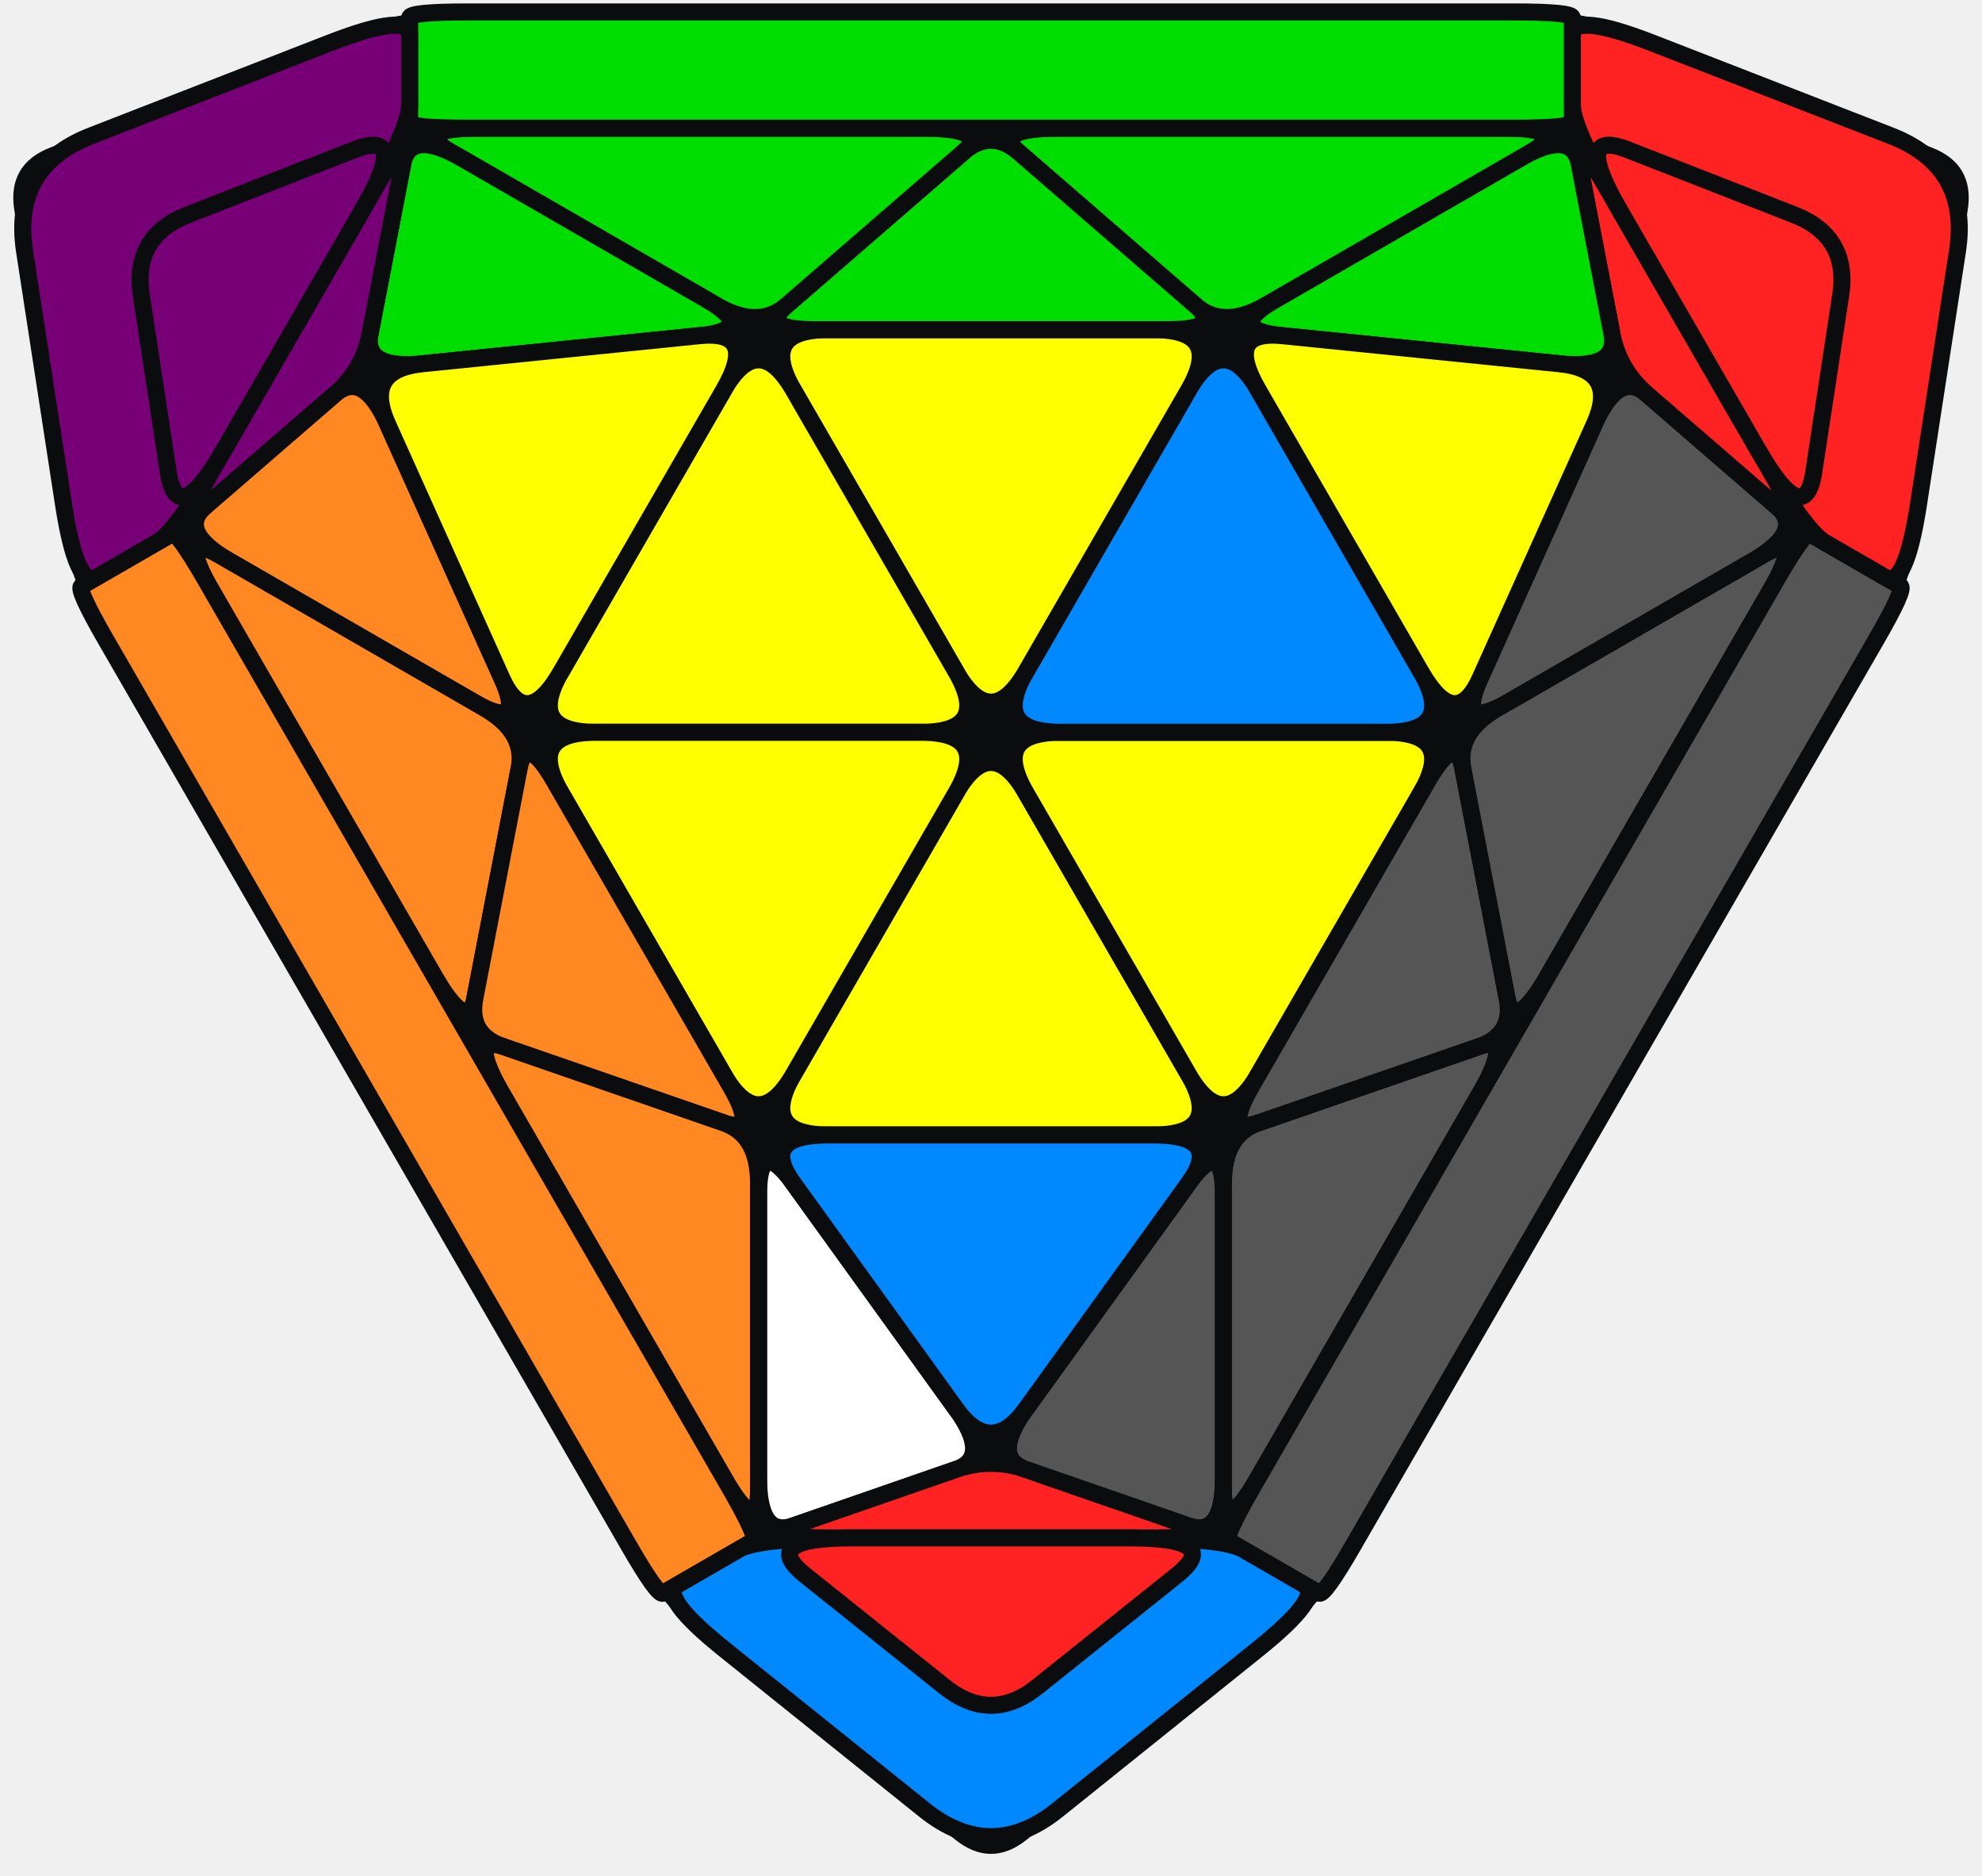
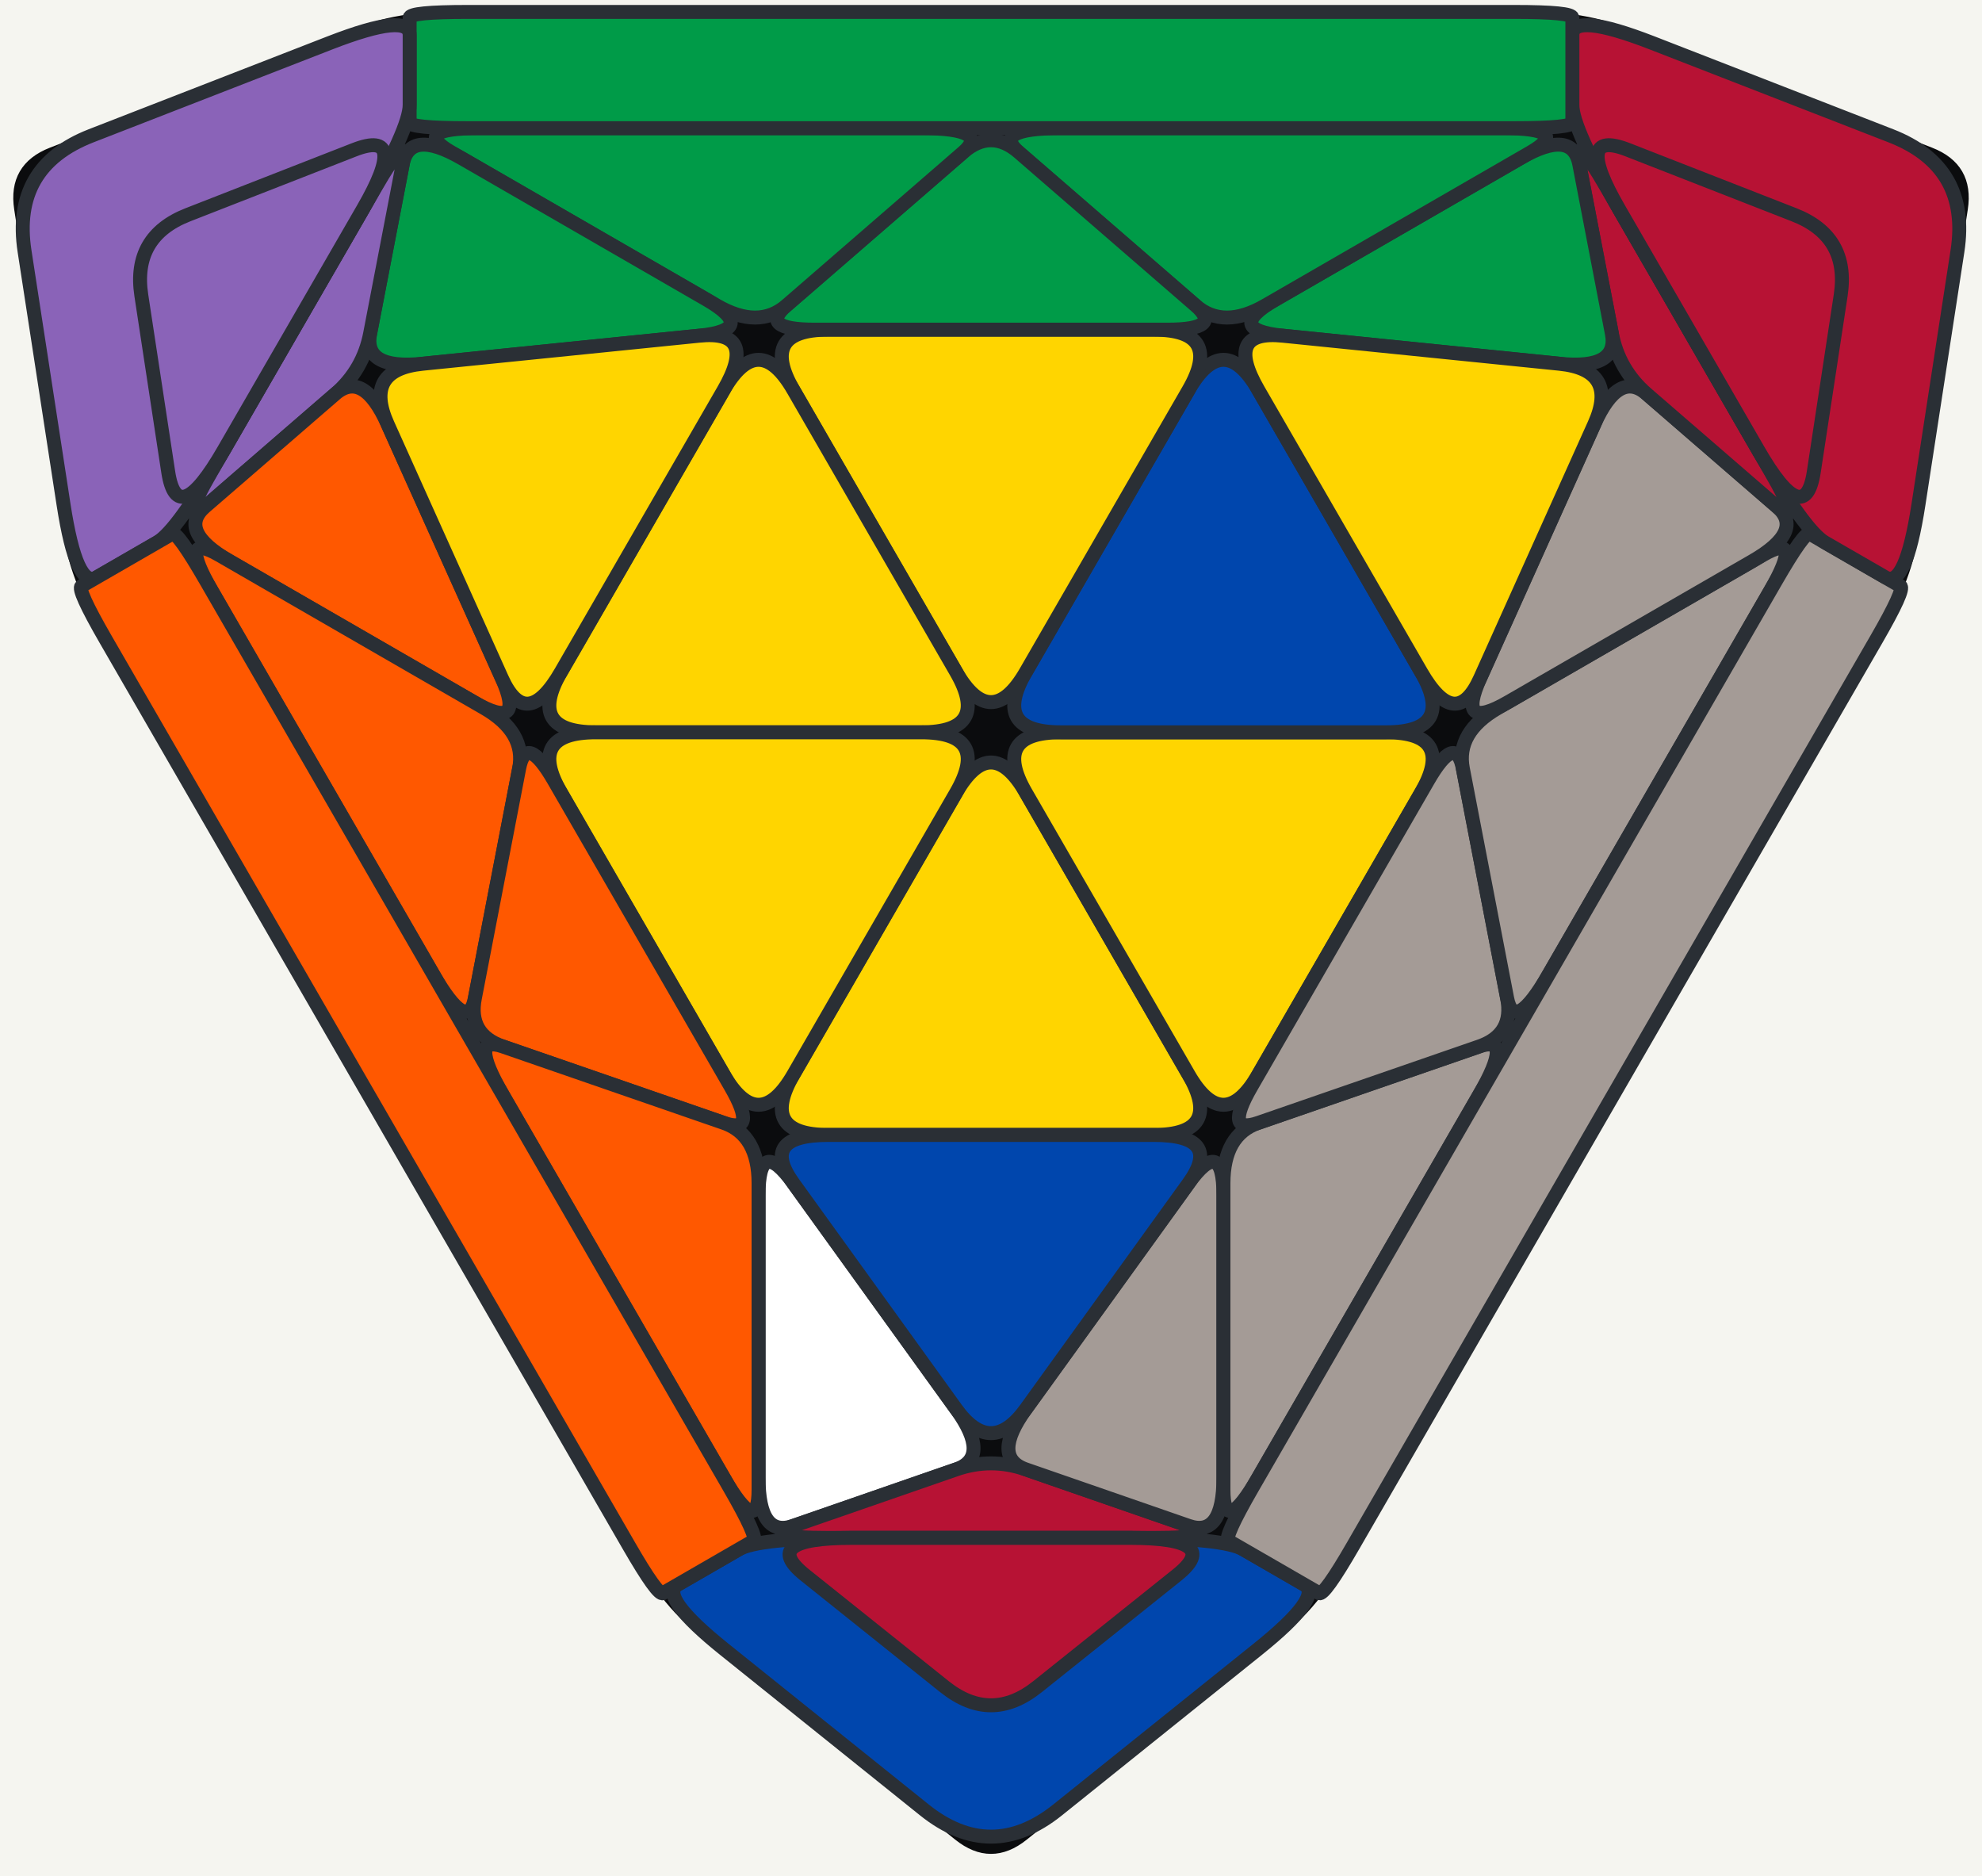
<svg xmlns="http://www.w3.org/2000/svg" viewBox="-12.79 -9.45 25.58 24.2" role="img" aria-label="TCP B4 Triangle combination and permutation, FTO 2-Look L3T case diagram">
+   <rect x="-14.79" y="-11.45" width="29.58" height="28.2" fill="#f5f5f0" rx="2.5" />
  <path d="M-3.869 11.491L-0.430 14.251Q0.000 14.596,0.430 14.251L3.869 11.491 L0.430 14.251L3.869 11.491Q4.299 11.146,5.049 9.847L11.052 -0.550 L5.049 9.847L11.052 -0.550Q11.802 -1.850,11.886 -2.395L12.557 -6.753 L11.886 -2.395L12.557 -6.753Q12.641 -7.298,12.127 -7.498L8.017 -9.096 L12.127 -7.498L8.017 -9.096Q7.503 -9.296,6.003 -9.296L-6.003 -9.296 L6.003 -9.296L-6.003 -9.296Q-7.503 -9.296,-8.017 -9.096L-12.127 -7.498 L-8.017 -9.096L-12.127 -7.498Q-12.641 -7.298,-12.557 -6.753L-11.886 -2.395 L-12.557 -6.753L-11.886 -2.395Q-11.802 -1.850,-11.052 -0.550L-5.049 9.847 L-11.052 -0.550L-5.049 9.847Q-4.299 11.146,-3.869 11.491L-0.430 14.251Z" fill="#0b0c0e" stroke="#0b0c0e" stroke-width="0.1" stroke-linejoin="round" />
-   <path d="M-0.450 0.779L-2.550 4.417Q-3.000 5.196,-2.100 5.196L2.100 5.196 L-2.100 5.196L2.100 5.196Q3.000 5.196,2.550 4.417L0.450 0.779 L2.550 4.417L0.450 0.779Q0.000 0.000,-0.450 0.779L-2.550 4.417Z" fill="#ff0" stroke="#0b0c0e" stroke-width="0.22" stroke-linejoin="round" />
-   <path d="M-3.000 5.976L-3.000 9.616Q-3.000 10.396,-2.550 10.240L-0.450 9.512 L-2.550 10.240L-0.450 9.512Q0.000 9.356,-0.450 8.732L-2.550 5.820 L-0.450 8.732L-2.550 5.820Q-3.000 5.196,-3.000 5.976L-3.000 9.616Z" fill="#fff" stroke="#0b0c0e" stroke-width="0.22" stroke-linejoin="round" />
-   <path d="M-2.100 10.396L2.100 10.396Q3.000 10.396,2.550 10.240L0.450 9.512 L2.550 10.240L0.450 9.512Q0.000 9.356,-0.450 9.512L-2.550 10.240 L-0.450 9.512L-2.550 10.240Q-3.000 10.396,-2.100 10.396L2.100 10.396Z" fill="#f22" stroke="#0b0c0e" stroke-width="0.22" stroke-linejoin="round" />
-   <path d="M3.000 9.616L3.000 5.976Q3.000 5.196,2.550 5.820L0.450 8.732 L2.550 5.820L0.450 8.732Q0.000 9.356,0.450 9.512L2.550 10.240 L0.450 9.512L2.550 10.240Q3.000 10.396,3.000 9.616L3.000 5.976Z" fill="#555" stroke="#0b0c0e" stroke-width="0.22" stroke-linejoin="round" />
-   <path d="M2.100 5.196L-2.100 5.196Q-3.000 5.196,-2.550 5.820L-0.450 8.732 L-2.550 5.820L-0.450 8.732Q0.000 9.356,0.450 8.732L2.550 5.820 L0.450 8.732L2.550 5.820Q3.000 5.196,2.100 5.196L-2.100 5.196Z" fill="#08f" stroke="#0b0c0e" stroke-width="0.22" stroke-linejoin="round" />
-   <path d="M0.450 0.779L2.550 4.417Q3.000 5.196,3.450 4.417L5.550 0.779 L3.450 4.417L5.550 0.779Q6.000 0.000,5.100 0.000L0.900 0.000 L5.100 0.000L0.900 0.000Q0.000 0.000,0.450 0.779L2.550 4.417Z" fill="#ff0" stroke="#0b0c0e" stroke-width="0.22" stroke-linejoin="round" />
-   <path d="M3.000 5.820L3.000 9.772Q3.000 10.396,3.450 9.616L6.301 4.678 L3.450 9.616L6.301 4.678Q6.752 3.898,6.301 4.054L3.450 5.040 L6.301 4.054L3.450 5.040Q3.000 5.196,3.000 5.820L3.000 9.772Z" fill="#555" stroke="#0b0c0e" stroke-width="0.22" stroke-linejoin="round" />
-   <path d="M5.640 0.624L3.360 4.573Q3.000 5.196,3.450 5.040L6.301 4.054 L3.450 5.040L6.301 4.054Q6.752 3.898,6.661 3.430L6.090 0.468 L6.661 3.430L6.090 0.468Q6.000 0.000,5.640 0.624L3.360 4.573Z" fill="#555" stroke="#0b0c0e" stroke-width="0.22" stroke-linejoin="round" />
-   <path d="M6.090 0.468L6.661 3.430Q6.752 3.898,7.202 3.118L10.053 -1.820 L7.202 3.118L10.053 -1.820Q10.503 -2.600,9.963 -2.288L6.540 -0.312 L9.963 -2.288L6.540 -0.312Q6.000 0.000,6.090 0.468L6.661 3.430Z" fill="#555" stroke="#0b0c0e" stroke-width="0.22" stroke-linejoin="round" />
-   <path d="M-3.260 10.546L-4.039 10.996Q-4.299 11.146,-3.439 11.836L-0.860 13.906 L-3.439 11.836L-0.860 13.906Q0.000 14.596,0.860 13.906L3.439 11.836 L0.860 13.906L3.439 11.836Q4.299 11.146,4.039 10.996L3.260 10.546 L4.039 10.996L3.260 10.546Q3.000 10.396,1.800 10.396L-1.800 10.396 L1.800 10.396L-1.800 10.396Q-3.000 10.396,-3.260 10.546L-4.039 10.996Z" fill="#08f" stroke="#0b0c0e" stroke-width="0.22" stroke-linejoin="round" />
-   <path d="M-2.400 10.876L-0.600 12.316Q0.000 12.796,0.600 12.316L2.400 10.876 L0.600 12.316L2.400 10.876Q3.000 10.396,1.800 10.396L-1.800 10.396 L1.800 10.396L-1.800 10.396Q-3.000 10.396,-2.400 10.876L-0.600 12.316Z" fill="#f22" stroke="#0b0c0e" stroke-width="0.22" stroke-linejoin="round" />
-   <path d="M3.065 10.434L4.234 11.109Q4.299 11.146,4.674 10.496L11.427 -1.200 L4.674 10.496L11.427 -1.200Q11.802 -1.850,11.737 -1.887L10.568 -2.562 L11.737 -1.887L10.568 -2.562Q10.503 -2.600,10.128 -1.950L3.375 9.746 L10.128 -1.950L3.375 9.746Q3.000 10.396,3.065 10.434L4.234 11.109Z" fill="#555" stroke="#0b0c0e" stroke-width="0.22" stroke-linejoin="round" />
-   <path d="M0.900 0.000L5.100 0.000Q6.000 0.000,5.550 -0.779L3.450 -4.417 L5.550 -0.779L3.450 -4.417Q3.000 -5.196,2.550 -4.417L0.450 -0.779 L2.550 -4.417L0.450 -0.779Q-0.000 -0.000,0.900 0.000L5.100 0.000Z" fill="#08f" stroke="#0b0c0e" stroke-width="0.22" stroke-linejoin="round" />
-   <path d="M6.675 -0.390L9.828 -2.210Q10.503 -2.600,10.143 -2.912L8.463 -4.366 L10.143 -2.912L8.463 -4.366Q8.103 -4.678,7.787 -3.976L6.315 -0.702 L7.787 -3.976L6.315 -0.702Q6.000 0.000,6.675 -0.390L9.828 -2.210Z" fill="#555" stroke="#0b0c0e" stroke-width="0.22" stroke-linejoin="round" />
-   <path d="M10.053 -3.379L7.953 -7.017Q7.503 -7.796,7.593 -7.328L8.013 -5.146 L7.593 -7.328L8.013 -5.146Q8.103 -4.678,8.463 -4.366L10.143 -2.912 L8.463 -4.366L10.143 -2.912Q10.503 -2.600,10.053 -3.379L7.953 -7.017Z" fill="#f22" stroke="#0b0c0e" stroke-width="0.22" stroke-linejoin="round" />
-   <path d="M6.828 -7.406L3.675 -5.586Q3.000 -5.196,3.765 -5.118L7.337 -4.756 L3.765 -5.118L7.337 -4.756Q8.103 -4.678,8.013 -5.146L7.593 -7.328 L8.013 -5.146L7.593 -7.328Q7.503 -7.796,6.828 -7.406L3.675 -5.586Z" fill="#0d0" stroke="#0b0c0e" stroke-width="0.22" stroke-linejoin="round" />
-   <path d="M3.450 -4.417L5.550 -0.779Q6.000 0.000,6.315 -0.702L7.787 -3.976 L6.315 -0.702L7.787 -3.976Q8.103 -4.678,7.337 -4.756L3.765 -5.118 L7.337 -4.756L3.765 -5.118Q3.000 -5.196,3.450 -4.417L5.550 -0.779Z" fill="#ff0" stroke="#0b0c0e" stroke-width="0.22" stroke-linejoin="round" />
-   <path d="M0.450 -0.779L2.550 -4.417Q3.000 -5.196,2.100 -5.196L-2.100 -5.196 L2.100 -5.196L-2.100 -5.196Q-3.000 -5.196,-2.550 -4.417L-0.450 -0.779 L-2.550 -4.417L-0.450 -0.779Q-0.000 -0.000,0.450 -0.779L2.550 -4.417Z" fill="#ff0" stroke="#0b0c0e" stroke-width="0.22" stroke-linejoin="round" />
-   <path d="M3.540 -5.508L6.963 -7.484Q7.503 -7.796,6.603 -7.796L0.900 -7.796 L6.603 -7.796L0.900 -7.796Q0.000 -7.796,0.360 -7.484L2.640 -5.508 L0.360 -7.484L2.640 -5.508Q3.000 -5.196,3.540 -5.508L6.963 -7.484Z" fill="#0d0" stroke="#0b0c0e" stroke-width="0.22" stroke-linejoin="round" />
-   <path d="M-2.280 -5.196L2.280 -5.196Q3.000 -5.196,2.640 -5.508L0.360 -7.484 L2.640 -5.508L0.360 -7.484Q0.000 -7.796,-0.360 -7.484L-2.640 -5.508 L-0.360 -7.484L-2.640 -5.508Q-3.000 -5.196,-2.280 -5.196L2.280 -5.196Z" fill="#0d0" stroke="#0b0c0e" stroke-width="0.22" stroke-linejoin="round" />
-   <path d="M-2.640 -5.508L-0.360 -7.484Q0.000 -7.796,-0.900 -7.796L-6.603 -7.796 L-0.900 -7.796L-6.603 -7.796Q-7.503 -7.796,-6.963 -7.484L-3.540 -5.508 L-6.963 -7.484L-3.540 -5.508Q-3.000 -5.196,-2.640 -5.508L-0.360 -7.484Z" fill="#0d0" stroke="#0b0c0e" stroke-width="0.22" stroke-linejoin="round" />
-   <path d="M10.763 -2.450L11.543 -2.000Q11.802 -1.850,11.970 -2.940L12.473 -6.208 L11.970 -2.940L12.473 -6.208Q12.641 -7.298,11.613 -7.698L8.531 -8.897 L11.613 -7.698L8.531 -8.897Q7.503 -9.296,7.503 -8.996L7.503 -8.096 L7.503 -8.996L7.503 -8.096Q7.503 -7.796,8.103 -6.757L9.903 -3.639 L8.103 -6.757L9.903 -3.639Q10.503 -2.600,10.763 -2.450L11.543 -2.000Z" fill="#f22" stroke="#0b0c0e" stroke-width="0.22" stroke-linejoin="round" />
-   <path d="M10.619 -3.360L10.966 -5.638Q11.082 -6.398,10.366 -6.678L8.219 -7.517 L10.366 -6.678L8.219 -7.517Q7.503 -7.796,8.103 -6.757L9.903 -3.639 L8.103 -6.757L9.903 -3.639Q10.503 -2.600,10.619 -3.360L10.966 -5.638Z" fill="#f22" stroke="#0b0c0e" stroke-width="0.22" stroke-linejoin="round" />
-   <path d="M7.503 -7.871L7.503 -9.221Q7.503 -9.296,6.753 -9.296L-6.753 -9.296 L6.753 -9.296L-6.753 -9.296Q-7.503 -9.296,-7.503 -9.221L-7.503 -7.871 L-7.503 -9.221L-7.503 -7.871Q-7.503 -7.796,-6.753 -7.796L6.753 -7.796 L-6.753 -7.796L6.753 -7.796Q7.503 -7.796,7.503 -7.871L7.503 -9.221Z" fill="#0d0" stroke="#0b0c0e" stroke-width="0.22" stroke-linejoin="round" />
-   <path d="M-0.450 -0.779L-2.550 -4.417Q-3.000 -5.196,-3.450 -4.417L-5.550 -0.779 L-3.450 -4.417L-5.550 -0.779Q-6.000 0.000,-5.100 0.000L-0.900 0.000 L-5.100 0.000L-0.900 0.000Q0.000 0.000,-0.450 -0.779L-2.550 -4.417Z" fill="#ff0" stroke="#0b0c0e" stroke-width="0.22" stroke-linejoin="round" />
-   <path d="M-3.675 -5.586L-6.828 -7.406Q-7.503 -7.796,-7.593 -7.328L-8.013 -5.146 L-7.593 -7.328L-8.013 -5.146Q-8.103 -4.678,-7.337 -4.756L-3.765 -5.118 L-7.337 -4.756L-3.765 -5.118Q-3.000 -5.196,-3.675 -5.586L-6.828 -7.406Z" fill="#0d0" stroke="#0b0c0e" stroke-width="0.22" stroke-linejoin="round" />
-   <path d="M-7.953 -7.017L-10.053 -3.379Q-10.503 -2.600,-10.143 -2.912L-8.463 -4.366 L-10.143 -2.912L-8.463 -4.366Q-8.103 -4.678,-8.013 -5.146L-7.593 -7.328 L-8.013 -5.146L-7.593 -7.328Q-7.503 -7.796,-7.953 -7.017L-10.053 -3.379Z" fill="#707" stroke="#0b0c0e" stroke-width="0.22" stroke-linejoin="round" />
-   <path d="M-9.828 -2.210L-6.675 -0.390Q-6.000 0.000,-6.315 -0.702L-7.787 -3.976 L-6.315 -0.702L-7.787 -3.976Q-8.103 -4.678,-8.463 -4.366L-10.143 -2.912 L-8.463 -4.366L-10.143 -2.912Q-10.503 -2.600,-9.828 -2.210L-6.675 -0.390Z" fill="#f82" stroke="#0b0c0e" stroke-width="0.22" stroke-linejoin="round" />
-   <path d="M-5.550 -0.779L-3.450 -4.417Q-3.000 -5.196,-3.765 -5.118L-7.337 -4.756 L-3.765 -5.118L-7.337 -4.756Q-8.103 -4.678,-7.787 -3.976L-6.315 -0.702 L-7.787 -3.976L-6.315 -0.702Q-6.000 0.000,-5.550 -0.779L-3.450 -4.417Z" fill="#ff0" stroke="#0b0c0e" stroke-width="0.22" stroke-linejoin="round" />
-   <path d="M-0.900 0.000L-5.100 0.000Q-6.000 0.000,-5.550 0.779L-3.450 4.417 L-5.550 0.779L-3.450 4.417Q-3.000 5.196,-2.550 4.417L-0.450 0.779 L-2.550 4.417L-0.450 0.779Q0.000 0.000,-0.900 0.000L-5.100 0.000Z" fill="#ff0" stroke="#0b0c0e" stroke-width="0.22" stroke-linejoin="round" />
-   <path d="M-6.540 -0.312L-9.963 -2.288Q-10.503 -2.600,-10.053 -1.820L-7.202 3.118 L-10.053 -1.820L-7.202 3.118Q-6.752 3.898,-6.661 3.430L-6.090 0.468 L-6.661 3.430L-6.090 0.468Q-6.000 0.000,-6.540 -0.312L-9.963 -2.288Z" fill="#f82" stroke="#0b0c0e" stroke-width="0.22" stroke-linejoin="round" />
-   <path d="M-3.360 4.573L-5.640 0.624Q-6.000 0.000,-6.090 0.468L-6.661 3.430 L-6.090 0.468L-6.661 3.430Q-6.752 3.898,-6.301 4.054L-3.450 5.040 L-6.301 4.054L-3.450 5.040Q-3.000 5.196,-3.360 4.573L-5.640 0.624Z" fill="#f82" stroke="#0b0c0e" stroke-width="0.22" stroke-linejoin="round" />
-   <path d="M-3.450 5.040L-6.301 4.054Q-6.752 3.898,-6.301 4.678L-3.450 9.616 L-6.301 4.678L-3.450 9.616Q-3.000 10.396,-3.000 9.772L-3.000 5.820 L-3.000 9.772L-3.000 5.820Q-3.000 5.196,-3.450 5.040L-6.301 4.054Z" fill="#f82" stroke="#0b0c0e" stroke-width="0.22" stroke-linejoin="round" />
-   <path d="M-7.503 -8.096L-7.503 -8.996Q-7.503 -9.296,-8.531 -8.897L-11.613 -7.698 L-8.531 -8.897L-11.613 -7.698Q-12.641 -7.298,-12.473 -6.208L-11.970 -2.940 L-12.473 -6.208L-11.970 -2.940Q-11.802 -1.850,-11.543 -2.000L-10.763 -2.450 L-11.543 -2.000L-10.763 -2.450Q-10.503 -2.600,-9.903 -3.639L-8.103 -6.757 L-9.903 -3.639L-8.103 -6.757Q-7.503 -7.796,-7.503 -8.096L-7.503 -8.996Z" fill="#707" stroke="#0b0c0e" stroke-width="0.22" stroke-linejoin="round" />
-   <path d="M-8.219 -7.517L-10.366 -6.678Q-11.082 -6.398,-10.966 -5.638L-10.619 -3.360 L-10.966 -5.638L-10.619 -3.360Q-10.503 -2.600,-9.903 -3.639L-8.103 -6.757 L-9.903 -3.639L-8.103 -6.757Q-7.503 -7.796,-8.219 -7.517L-10.366 -6.678Z" fill="#707" stroke="#0b0c0e" stroke-width="0.22" stroke-linejoin="round" />
-   <path d="M-10.568 -2.562L-11.737 -1.887Q-11.802 -1.850,-11.427 -1.200L-4.674 10.496 L-11.427 -1.200L-4.674 10.496Q-4.299 11.146,-4.234 11.109L-3.065 10.434 L-4.234 11.109L-3.065 10.434Q-3.000 10.396,-3.375 9.746L-10.128 -1.950 L-3.375 9.746L-10.128 -1.950Q-10.503 -2.600,-10.568 -2.562L-11.737 -1.887Z" fill="#f82" stroke="#0b0c0e" stroke-width="0.22" stroke-linejoin="round" />
+   <path d="M-0.450 0.779L-2.550 4.417Q-3.000 5.196,-2.100 5.196L2.100 5.196 L-2.100 5.196L2.100 5.196Q3.000 5.196,2.550 4.417L0.450 0.779 L2.550 4.417L0.450 0.779Q0.000 0.000,-0.450 0.779L-2.550 4.417Z" fill="#ffd500" stroke="#2a2f35" stroke-width="0.18" stroke-linejoin="round" />
+   <path d="M-3.000 5.976L-3.000 9.616Q-3.000 10.396,-2.550 10.240L-0.450 9.512 L-2.550 10.240L-0.450 9.512Q0.000 9.356,-0.450 8.732L-2.550 5.820 L-0.450 8.732L-2.550 5.820Q-3.000 5.196,-3.000 5.976L-3.000 9.616Z" fill="#fff" stroke="#2a2f35" stroke-width="0.18" stroke-linejoin="round" />
+   <path d="M-2.100 10.396L2.100 10.396Q3.000 10.396,2.550 10.240L0.450 9.512 L2.550 10.240L0.450 9.512Q0.000 9.356,-0.450 9.512L-2.550 10.240 L-0.450 9.512L-2.550 10.240Q-3.000 10.396,-2.100 10.396L2.100 10.396Z" fill="#b71234" stroke="#2a2f35" stroke-width="0.18" stroke-linejoin="round" />
+   <path d="M3.000 9.616L3.000 5.976Q3.000 5.196,2.550 5.820L0.450 8.732 L2.550 5.820L0.450 8.732Q0.000 9.356,0.450 9.512L2.550 10.240 L0.450 9.512L2.550 10.240Q3.000 10.396,3.000 9.616L3.000 5.976Z" fill="#a49b96" stroke="#2a2f35" stroke-width="0.18" stroke-linejoin="round" />
+   <path d="M2.100 5.196L-2.100 5.196Q-3.000 5.196,-2.550 5.820L-0.450 8.732 L-2.550 5.820L-0.450 8.732Q0.000 9.356,0.450 8.732L2.550 5.820 L0.450 8.732L2.550 5.820Q3.000 5.196,2.100 5.196L-2.100 5.196Z" fill="#0046ad" stroke="#2a2f35" stroke-width="0.18" stroke-linejoin="round" />
+   <path d="M0.450 0.779L2.550 4.417Q3.000 5.196,3.450 4.417L5.550 0.779 L3.450 4.417L5.550 0.779Q6.000 0.000,5.100 0.000L0.900 0.000 L5.100 0.000L0.900 0.000Q0.000 0.000,0.450 0.779L2.550 4.417Z" fill="#ffd500" stroke="#2a2f35" stroke-width="0.18" stroke-linejoin="round" />
+   <path d="M3.000 5.820L3.000 9.772Q3.000 10.396,3.450 9.616L6.301 4.678 L3.450 9.616L6.301 4.678Q6.752 3.898,6.301 4.054L3.450 5.040 L6.301 4.054L3.450 5.040Q3.000 5.196,3.000 5.820L3.000 9.772Z" fill="#a49b96" stroke="#2a2f35" stroke-width="0.18" stroke-linejoin="round" />
+   <path d="M5.640 0.624L3.360 4.573Q3.000 5.196,3.450 5.040L6.301 4.054 L3.450 5.040L6.301 4.054Q6.752 3.898,6.661 3.430L6.090 0.468 L6.661 3.430L6.090 0.468Q6.000 0.000,5.640 0.624L3.360 4.573Z" fill="#a49b96" stroke="#2a2f35" stroke-width="0.18" stroke-linejoin="round" />
+   <path d="M6.090 0.468L6.661 3.430Q6.752 3.898,7.202 3.118L10.053 -1.820 L7.202 3.118L10.053 -1.820Q10.503 -2.600,9.963 -2.288L6.540 -0.312 L9.963 -2.288L6.540 -0.312Q6.000 0.000,6.090 0.468L6.661 3.430Z" fill="#a49b96" stroke="#2a2f35" stroke-width="0.18" stroke-linejoin="round" />
+   <path d="M-3.260 10.546L-4.039 10.996Q-4.299 11.146,-3.439 11.836L-0.860 13.906 L-3.439 11.836L-0.860 13.906Q0.000 14.596,0.860 13.906L3.439 11.836 L0.860 13.906L3.439 11.836Q4.299 11.146,4.039 10.996L3.260 10.546 L4.039 10.996L3.260 10.546Q3.000 10.396,1.800 10.396L-1.800 10.396 L1.800 10.396L-1.800 10.396Q-3.000 10.396,-3.260 10.546L-4.039 10.996Z" fill="#0046ad" stroke="#2a2f35" stroke-width="0.18" stroke-linejoin="round" />
+   <path d="M-2.400 10.876L-0.600 12.316Q0.000 12.796,0.600 12.316L2.400 10.876 L0.600 12.316L2.400 10.876Q3.000 10.396,1.800 10.396L-1.800 10.396 L1.800 10.396L-1.800 10.396Q-3.000 10.396,-2.400 10.876L-0.600 12.316Z" fill="#b71234" stroke="#2a2f35" stroke-width="0.18" stroke-linejoin="round" />
+   <path d="M3.065 10.434L4.234 11.109Q4.299 11.146,4.674 10.496L11.427 -1.200 L4.674 10.496L11.427 -1.200Q11.802 -1.850,11.737 -1.887L10.568 -2.562 L11.737 -1.887L10.568 -2.562Q10.503 -2.600,10.128 -1.950L3.375 9.746 L10.128 -1.950L3.375 9.746Q3.000 10.396,3.065 10.434L4.234 11.109Z" fill="#a49b96" stroke="#2a2f35" stroke-width="0.18" stroke-linejoin="round" />
+   <path d="M0.900 0.000L5.100 0.000Q6.000 0.000,5.550 -0.779L3.450 -4.417 L5.550 -0.779L3.450 -4.417Q3.000 -5.196,2.550 -4.417L0.450 -0.779 L2.550 -4.417L0.450 -0.779Q-0.000 -0.000,0.900 0.000L5.100 0.000Z" fill="#0046ad" stroke="#2a2f35" stroke-width="0.18" stroke-linejoin="round" />
+   <path d="M6.675 -0.390L9.828 -2.210Q10.503 -2.600,10.143 -2.912L8.463 -4.366 L10.143 -2.912L8.463 -4.366Q8.103 -4.678,7.787 -3.976L6.315 -0.702 L7.787 -3.976L6.315 -0.702Q6.000 0.000,6.675 -0.390L9.828 -2.210Z" fill="#a49b96" stroke="#2a2f35" stroke-width="0.18" stroke-linejoin="round" />
+   <path d="M10.053 -3.379L7.953 -7.017Q7.503 -7.796,7.593 -7.328L8.013 -5.146 L7.593 -7.328L8.013 -5.146Q8.103 -4.678,8.463 -4.366L10.143 -2.912 L8.463 -4.366L10.143 -2.912Q10.503 -2.600,10.053 -3.379L7.953 -7.017Z" fill="#b71234" stroke="#2a2f35" stroke-width="0.18" stroke-linejoin="round" />
+   <path d="M6.828 -7.406L3.675 -5.586Q3.000 -5.196,3.765 -5.118L7.337 -4.756 L3.765 -5.118L7.337 -4.756Q8.103 -4.678,8.013 -5.146L7.593 -7.328 L8.013 -5.146L7.593 -7.328Q7.503 -7.796,6.828 -7.406L3.675 -5.586Z" fill="#009b48" stroke="#2a2f35" stroke-width="0.18" stroke-linejoin="round" />
+   <path d="M3.450 -4.417L5.550 -0.779Q6.000 0.000,6.315 -0.702L7.787 -3.976 L6.315 -0.702L7.787 -3.976Q8.103 -4.678,7.337 -4.756L3.765 -5.118 L7.337 -4.756L3.765 -5.118Q3.000 -5.196,3.450 -4.417L5.550 -0.779Z" fill="#ffd500" stroke="#2a2f35" stroke-width="0.18" stroke-linejoin="round" />
+   <path d="M0.450 -0.779L2.550 -4.417Q3.000 -5.196,2.100 -5.196L-2.100 -5.196 L2.100 -5.196L-2.100 -5.196Q-3.000 -5.196,-2.550 -4.417L-0.450 -0.779 L-2.550 -4.417L-0.450 -0.779Q-0.000 -0.000,0.450 -0.779L2.550 -4.417Z" fill="#ffd500" stroke="#2a2f35" stroke-width="0.18" stroke-linejoin="round" />
+   <path d="M3.540 -5.508L6.963 -7.484Q7.503 -7.796,6.603 -7.796L0.900 -7.796 L6.603 -7.796L0.900 -7.796Q0.000 -7.796,0.360 -7.484L2.640 -5.508 L0.360 -7.484L2.640 -5.508Q3.000 -5.196,3.540 -5.508L6.963 -7.484Z" fill="#009b48" stroke="#2a2f35" stroke-width="0.18" stroke-linejoin="round" />
+   <path d="M-2.280 -5.196L2.280 -5.196Q3.000 -5.196,2.640 -5.508L0.360 -7.484 L2.640 -5.508L0.360 -7.484Q0.000 -7.796,-0.360 -7.484L-2.640 -5.508 L-0.360 -7.484L-2.640 -5.508Q-3.000 -5.196,-2.280 -5.196L2.280 -5.196Z" fill="#009b48" stroke="#2a2f35" stroke-width="0.18" stroke-linejoin="round" />
+   <path d="M-2.640 -5.508L-0.360 -7.484Q0.000 -7.796,-0.900 -7.796L-6.603 -7.796 L-0.900 -7.796L-6.603 -7.796Q-7.503 -7.796,-6.963 -7.484L-3.540 -5.508 L-6.963 -7.484L-3.540 -5.508Q-3.000 -5.196,-2.640 -5.508L-0.360 -7.484Z" fill="#009b48" stroke="#2a2f35" stroke-width="0.18" stroke-linejoin="round" />
+   <path d="M10.763 -2.450L11.543 -2.000Q11.802 -1.850,11.970 -2.940L12.473 -6.208 L11.970 -2.940L12.473 -6.208Q12.641 -7.298,11.613 -7.698L8.531 -8.897 L11.613 -7.698L8.531 -8.897Q7.503 -9.296,7.503 -8.996L7.503 -8.096 L7.503 -8.996L7.503 -8.096Q7.503 -7.796,8.103 -6.757L9.903 -3.639 L8.103 -6.757L9.903 -3.639Q10.503 -2.600,10.763 -2.450L11.543 -2.000Z" fill="#b71234" stroke="#2a2f35" stroke-width="0.18" stroke-linejoin="round" />
+   <path d="M10.619 -3.360L10.966 -5.638Q11.082 -6.398,10.366 -6.678L8.219 -7.517 L10.366 -6.678L8.219 -7.517Q7.503 -7.796,8.103 -6.757L9.903 -3.639 L8.103 -6.757L9.903 -3.639Q10.503 -2.600,10.619 -3.360L10.966 -5.638Z" fill="#b71234" stroke="#2a2f35" stroke-width="0.18" stroke-linejoin="round" />
+   <path d="M7.503 -7.871L7.503 -9.221Q7.503 -9.296,6.753 -9.296L-6.753 -9.296 L6.753 -9.296L-6.753 -9.296Q-7.503 -9.296,-7.503 -9.221L-7.503 -7.871 L-7.503 -9.221L-7.503 -7.871Q-7.503 -7.796,-6.753 -7.796L6.753 -7.796 L-6.753 -7.796L6.753 -7.796Q7.503 -7.796,7.503 -7.871L7.503 -9.221Z" fill="#009b48" stroke="#2a2f35" stroke-width="0.18" stroke-linejoin="round" />
+   <path d="M-0.450 -0.779L-2.550 -4.417Q-3.000 -5.196,-3.450 -4.417L-5.550 -0.779 L-3.450 -4.417L-5.550 -0.779Q-6.000 0.000,-5.100 0.000L-0.900 0.000 L-5.100 0.000L-0.900 0.000Q0.000 0.000,-0.450 -0.779L-2.550 -4.417Z" fill="#ffd500" stroke="#2a2f35" stroke-width="0.18" stroke-linejoin="round" />
+   <path d="M-3.675 -5.586L-6.828 -7.406Q-7.503 -7.796,-7.593 -7.328L-8.013 -5.146 L-7.593 -7.328L-8.013 -5.146Q-8.103 -4.678,-7.337 -4.756L-3.765 -5.118 L-7.337 -4.756L-3.765 -5.118Q-3.000 -5.196,-3.675 -5.586L-6.828 -7.406Z" fill="#009b48" stroke="#2a2f35" stroke-width="0.18" stroke-linejoin="round" />
+   <path d="M-7.953 -7.017L-10.053 -3.379Q-10.503 -2.600,-10.143 -2.912L-8.463 -4.366 L-10.143 -2.912L-8.463 -4.366Q-8.103 -4.678,-8.013 -5.146L-7.593 -7.328 L-8.013 -5.146L-7.593 -7.328Q-7.503 -7.796,-7.953 -7.017L-10.053 -3.379Z" fill="#8a63b8" stroke="#2a2f35" stroke-width="0.18" stroke-linejoin="round" />
+   <path d="M-9.828 -2.210L-6.675 -0.390Q-6.000 0.000,-6.315 -0.702L-7.787 -3.976 L-6.315 -0.702L-7.787 -3.976Q-8.103 -4.678,-8.463 -4.366L-10.143 -2.912 L-8.463 -4.366L-10.143 -2.912Q-10.503 -2.600,-9.828 -2.210L-6.675 -0.390Z" fill="#ff5800" stroke="#2a2f35" stroke-width="0.18" stroke-linejoin="round" />
+   <path d="M-5.550 -0.779L-3.450 -4.417Q-3.000 -5.196,-3.765 -5.118L-7.337 -4.756 L-3.765 -5.118L-7.337 -4.756Q-8.103 -4.678,-7.787 -3.976L-6.315 -0.702 L-7.787 -3.976L-6.315 -0.702Q-6.000 0.000,-5.550 -0.779L-3.450 -4.417Z" fill="#ffd500" stroke="#2a2f35" stroke-width="0.18" stroke-linejoin="round" />
+   <path d="M-0.900 0.000L-5.100 0.000Q-6.000 0.000,-5.550 0.779L-3.450 4.417 L-5.550 0.779L-3.450 4.417Q-3.000 5.196,-2.550 4.417L-0.450 0.779 L-2.550 4.417L-0.450 0.779Q0.000 0.000,-0.900 0.000L-5.100 0.000Z" fill="#ffd500" stroke="#2a2f35" stroke-width="0.18" stroke-linejoin="round" />
+   <path d="M-6.540 -0.312L-9.963 -2.288Q-10.503 -2.600,-10.053 -1.820L-7.202 3.118 L-10.053 -1.820L-7.202 3.118Q-6.752 3.898,-6.661 3.430L-6.090 0.468 L-6.661 3.430L-6.090 0.468Q-6.000 0.000,-6.540 -0.312L-9.963 -2.288Z" fill="#ff5800" stroke="#2a2f35" stroke-width="0.18" stroke-linejoin="round" />
+   <path d="M-3.360 4.573L-5.640 0.624Q-6.000 0.000,-6.090 0.468L-6.661 3.430 L-6.090 0.468L-6.661 3.430Q-6.752 3.898,-6.301 4.054L-3.450 5.040 L-6.301 4.054L-3.450 5.040Q-3.000 5.196,-3.360 4.573L-5.640 0.624Z" fill="#ff5800" stroke="#2a2f35" stroke-width="0.18" stroke-linejoin="round" />
+   <path d="M-3.450 5.040L-6.301 4.054Q-6.752 3.898,-6.301 4.678L-3.450 9.616 L-6.301 4.678L-3.450 9.616Q-3.000 10.396,-3.000 9.772L-3.000 5.820 L-3.000 9.772L-3.000 5.820Q-3.000 5.196,-3.450 5.040L-6.301 4.054Z" fill="#ff5800" stroke="#2a2f35" stroke-width="0.18" stroke-linejoin="round" />
+   <path d="M-7.503 -8.096L-7.503 -8.996Q-7.503 -9.296,-8.531 -8.897L-11.613 -7.698 L-8.531 -8.897L-11.613 -7.698Q-12.641 -7.298,-12.473 -6.208L-11.970 -2.940 L-12.473 -6.208L-11.970 -2.940Q-11.802 -1.850,-11.543 -2.000L-10.763 -2.450 L-11.543 -2.000L-10.763 -2.450Q-10.503 -2.600,-9.903 -3.639L-8.103 -6.757 L-9.903 -3.639L-8.103 -6.757Q-7.503 -7.796,-7.503 -8.096L-7.503 -8.996Z" fill="#8a63b8" stroke="#2a2f35" stroke-width="0.18" stroke-linejoin="round" />
+   <path d="M-8.219 -7.517L-10.366 -6.678Q-11.082 -6.398,-10.966 -5.638L-10.619 -3.360 L-10.966 -5.638L-10.619 -3.360Q-10.503 -2.600,-9.903 -3.639L-8.103 -6.757 L-9.903 -3.639L-8.103 -6.757Q-7.503 -7.796,-8.219 -7.517L-10.366 -6.678Z" fill="#8a63b8" stroke="#2a2f35" stroke-width="0.18" stroke-linejoin="round" />
+   <path d="M-10.568 -2.562L-11.737 -1.887Q-11.802 -1.850,-11.427 -1.200L-4.674 10.496 L-11.427 -1.200L-4.674 10.496Q-4.299 11.146,-4.234 11.109L-3.065 10.434 L-4.234 11.109L-3.065 10.434Q-3.000 10.396,-3.375 9.746L-10.128 -1.950 L-3.375 9.746L-10.128 -1.950Q-10.503 -2.600,-10.568 -2.562L-11.737 -1.887Z" fill="#ff5800" stroke="#2a2f35" stroke-width="0.18" stroke-linejoin="round" />
</svg>
